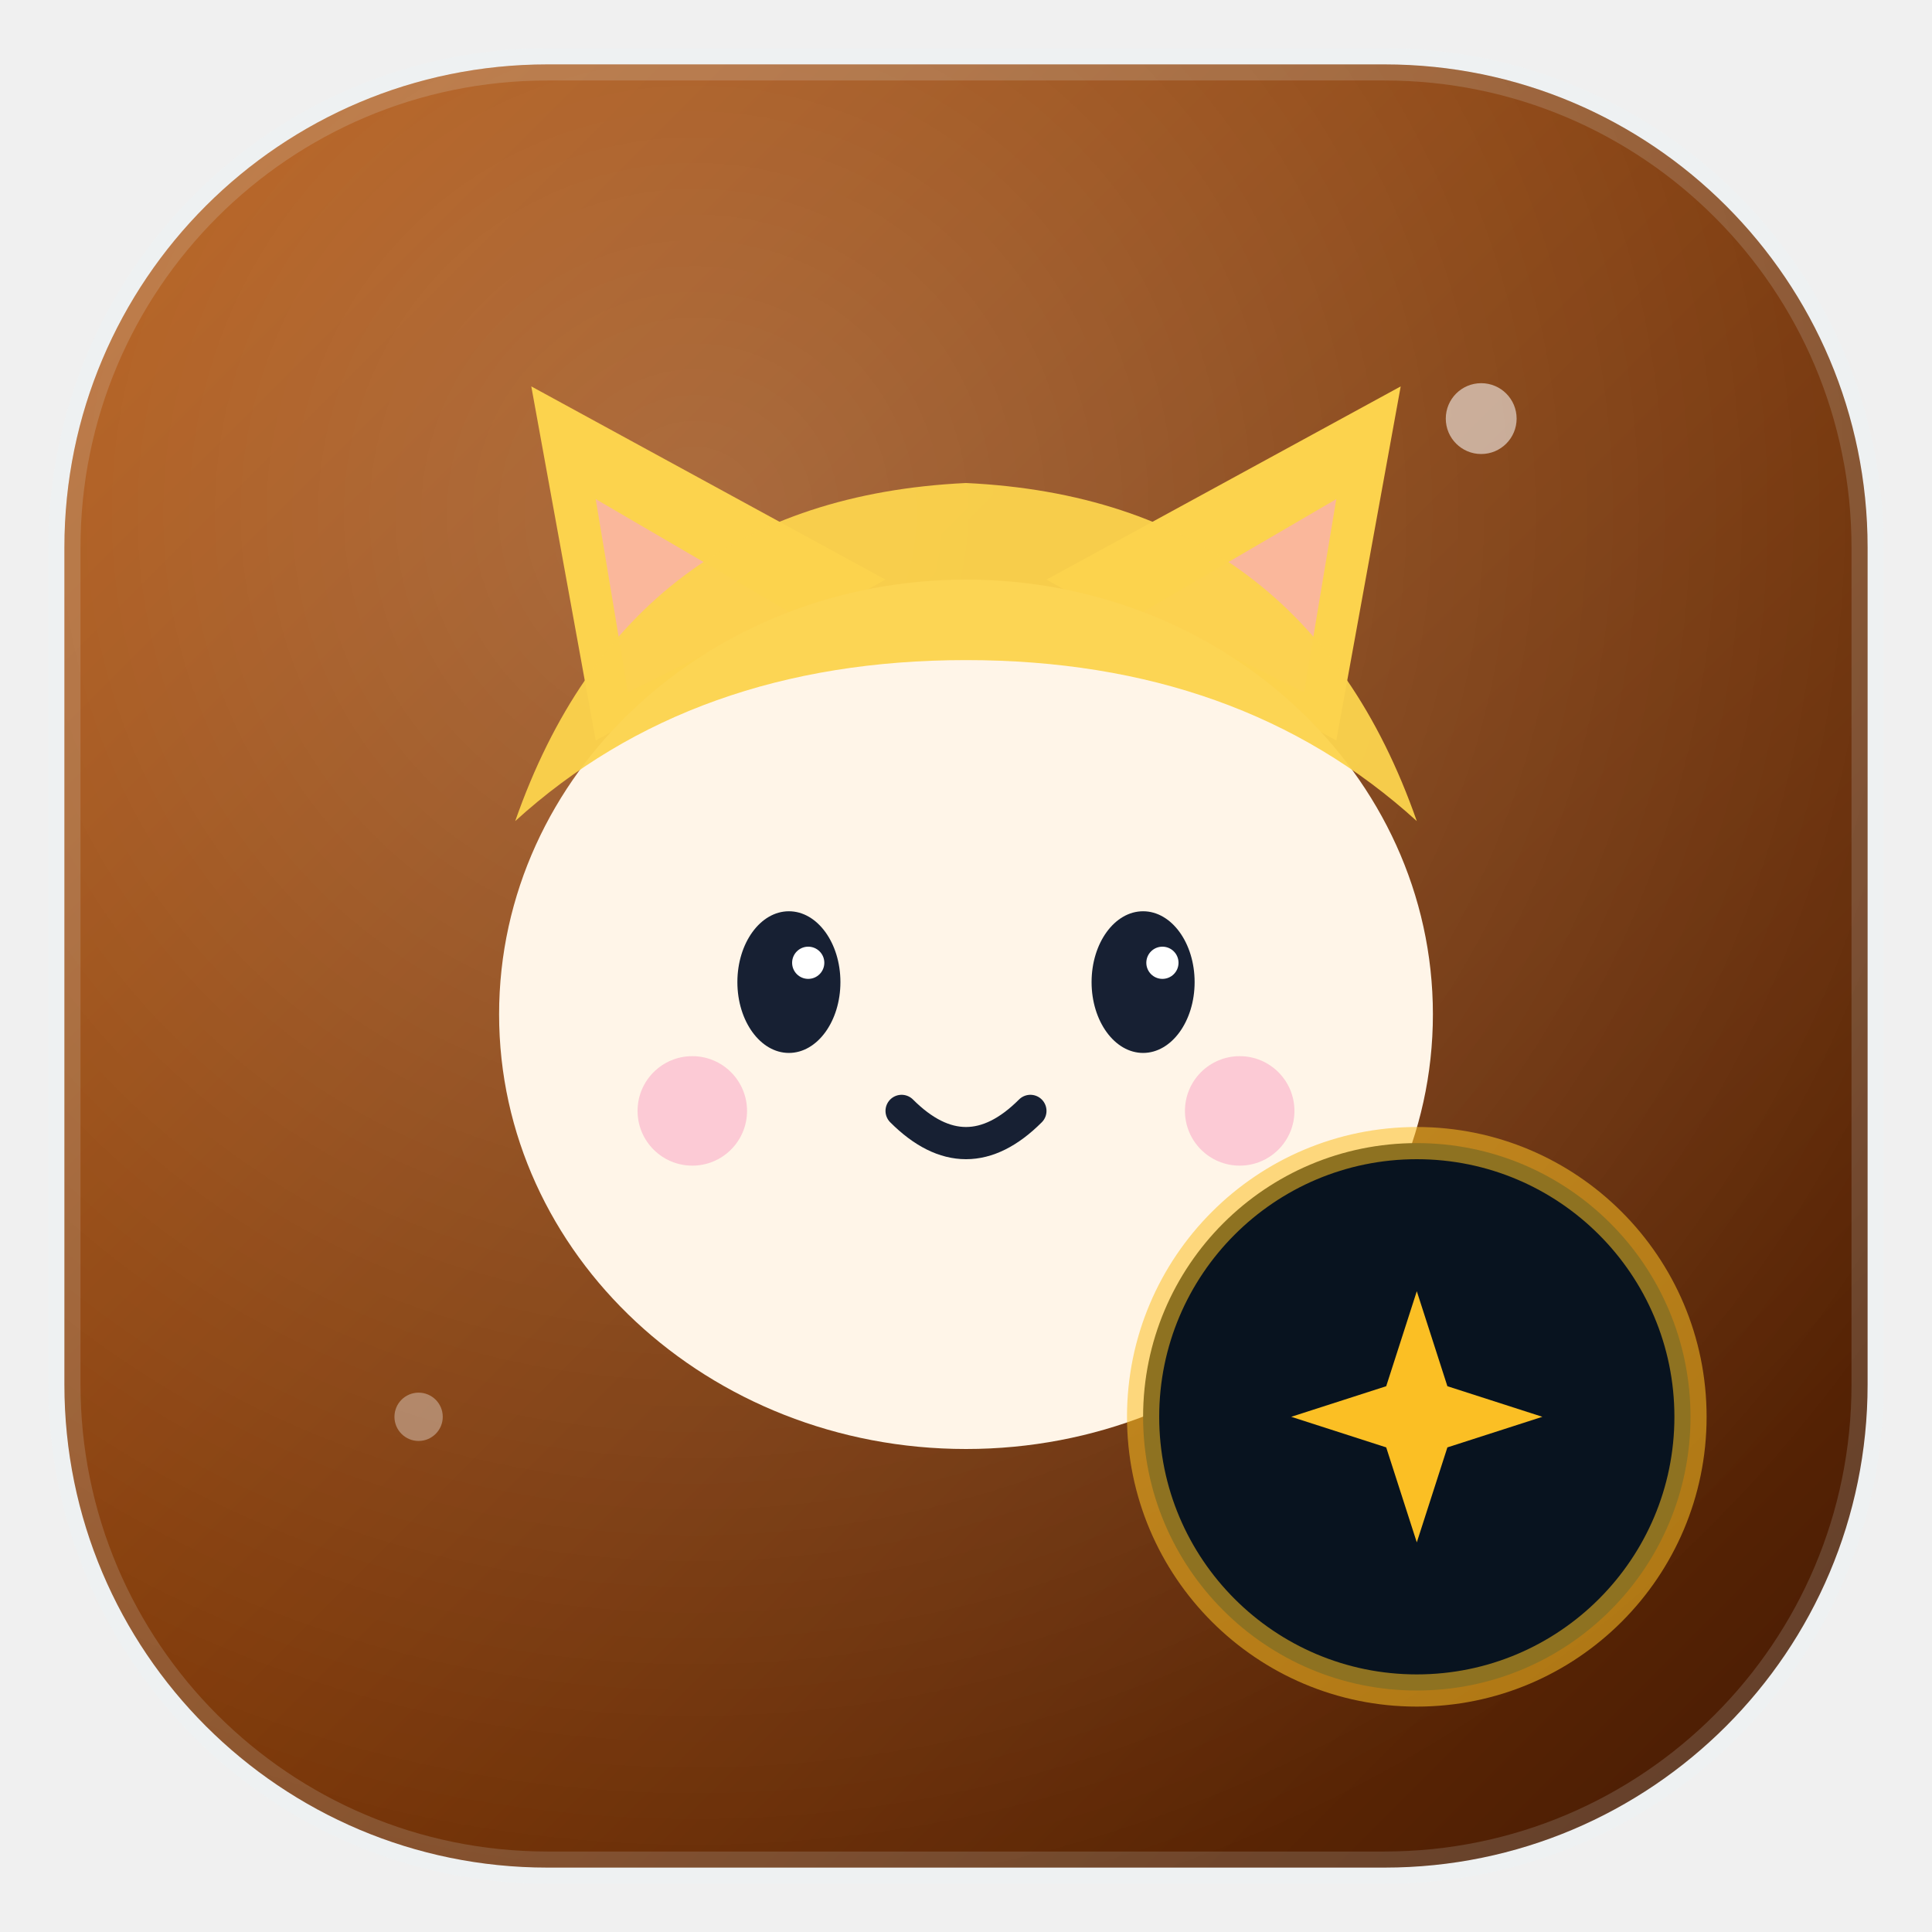
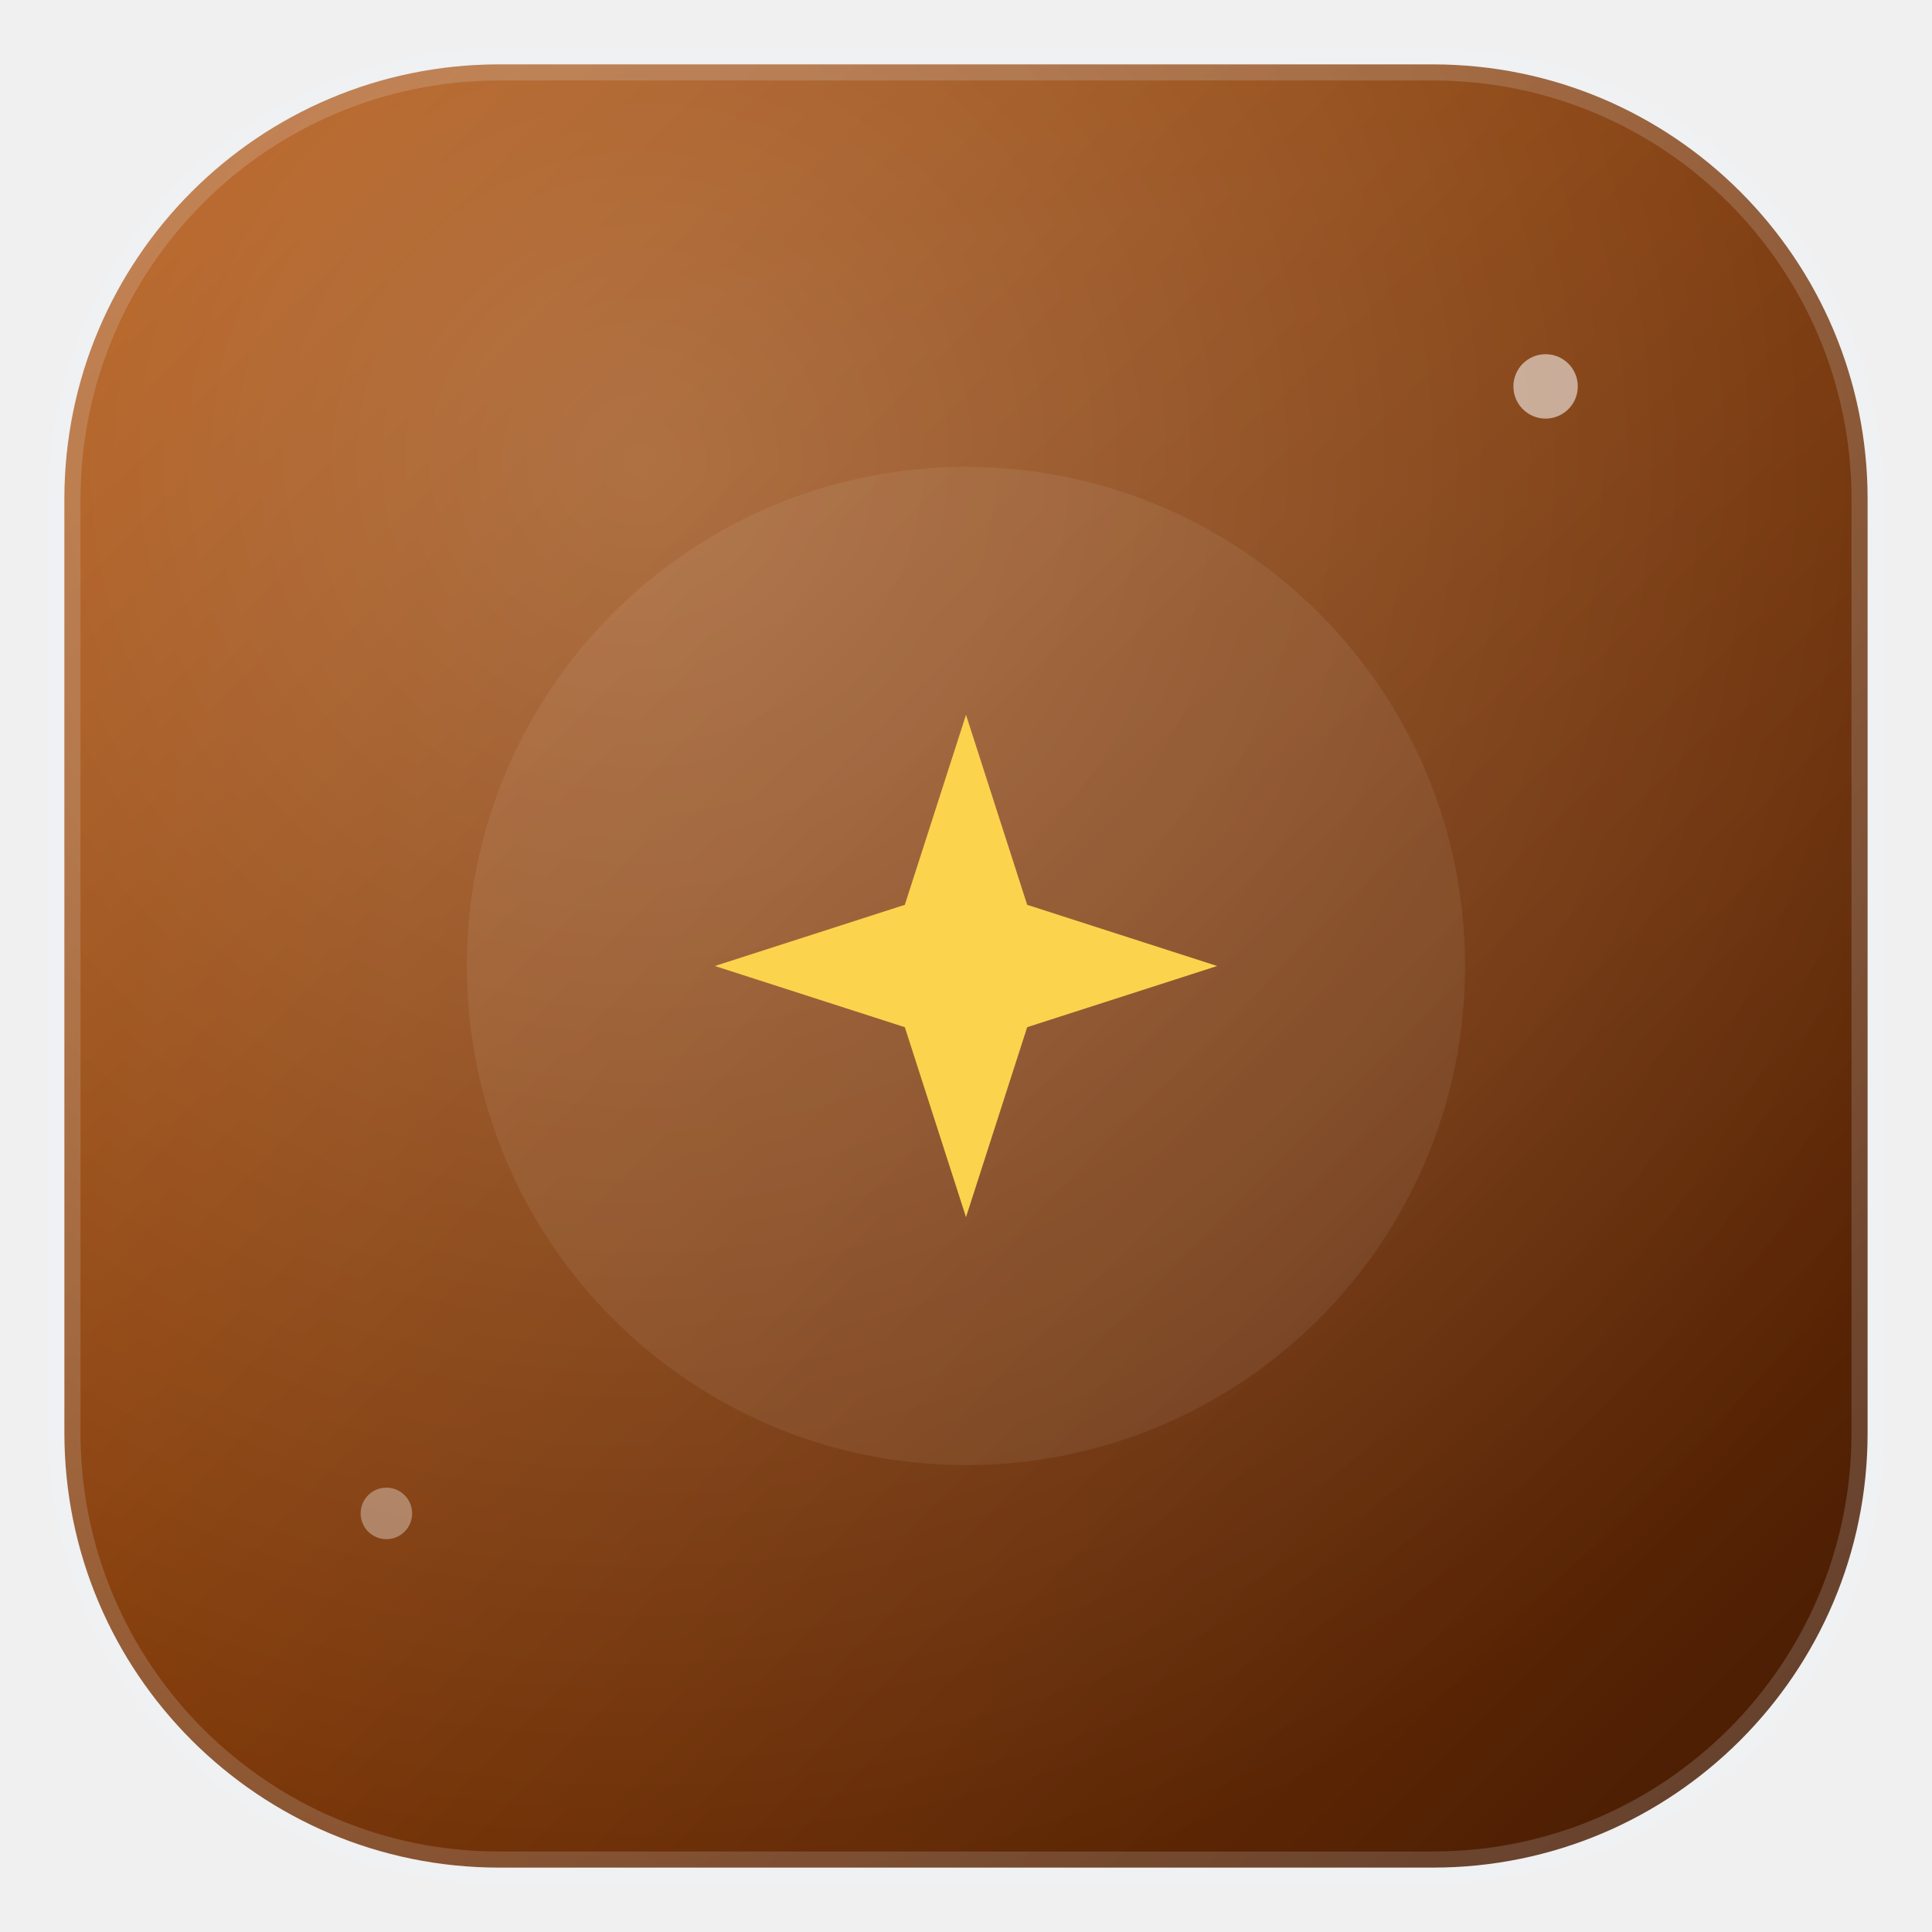
<svg xmlns="http://www.w3.org/2000/svg" viewBox="0 0 120 120" width="120" height="120" role="img">
  <defs>
    <linearGradient id="bg" x1="0" y1="0" x2="1" y2="1">
      <stop offset="0" stop-color="#b45309" />
      <stop offset="1" stop-color="#451a03" />
    </linearGradient>
-     <radialGradient id="glow" cx="0.35" cy="0.25" r="0.8">
-       <stop offset="0" stop-color="#ffffff" stop-opacity="0.22" />
+     <radialGradient id="glow" cx="0.32" cy="0.22" r="0.82">
+       <stop offset="0" stop-color="#ffffff" stop-opacity="0.24" />
      <stop offset="1" stop-color="#ffffff" stop-opacity="0" />
    </radialGradient>
  </defs>
-   <rect x="4" y="4" width="112" height="112" rx="30" fill="url(#bg)" />
-   <rect x="4" y="4" width="112" height="112" rx="30" fill="url(#glow)" />
-   <rect x="4" y="4" width="112" height="112" rx="30" fill="none" stroke="#e5f6ff" stroke-opacity="0.16" stroke-width="2" />
-   <circle cx="92" cy="26" r="2.2" fill="#ffffff" opacity="0.55" />
-   <circle cx="26" cy="88" r="1.5" fill="#ffffff" opacity="0.35" />
-   <path d="M37 46 L33 24 L55 36 Z" fill="#fcd34d" />
-   <path d="M83 46 L87 24 L65 36 Z" fill="#fcd34d" />
-   <path d="M39 43 L37 31 L49 38 Z" fill="#f9a8c4" opacity="0.65" />
-   <path d="M81 43 L83 31 L71 38 Z" fill="#f9a8c4" opacity="0.65" />
-   <ellipse cx="60" cy="63" rx="29" ry="27" fill="#fff5e8" />
-   <path d="M32 51 Q39 31 60 30 Q81 31 88 51 Q77 41 60 41 Q43 41 32 51 Z" fill="#fcd34d" opacity="0.95" />
-   <ellipse cx="49" cy="61" rx="3.2" ry="4.4" fill="#172033" />
-   <ellipse cx="71" cy="61" rx="3.2" ry="4.4" fill="#172033" />
-   <circle cx="50.2" cy="59.8" r="1" fill="#ffffff" />
-   <circle cx="72.2" cy="59.8" r="1" fill="#ffffff" />
-   <circle cx="43" cy="69" r="3.4" fill="#f9a8c4" opacity="0.55" />
-   <circle cx="77" cy="69" r="3.4" fill="#f9a8c4" opacity="0.55" />
-   <path d="M56 69 Q60 73 64 69" fill="none" stroke="#172033" stroke-width="2" stroke-linecap="round" />
-   <circle cx="88" cy="88" r="17" fill="#08131f" stroke="#fbbf24" stroke-opacity="0.55" stroke-width="2" />
-   <g transform="translate(76 76)" color="#fbbf24">
+   <rect x="4" y="4" width="112" height="112" rx="27" fill="url(#bg)" />
+   <rect x="4" y="4" width="112" height="112" rx="27" fill="url(#glow)" />
+   <rect x="4" y="4" width="112" height="112" rx="27" fill="none" stroke="#eaf6ff" stroke-opacity="0.17" stroke-width="2" />
+   <circle cx="60" cy="60" r="31" fill="#ffffff" fill-opacity="0.07" />
+   <g transform="translate(36 36) scale(2)" color="#fcd34d">
    <path d="M12 4.2l1.9 5.9 5.9 1.9-5.9 1.9L12 19.8l-1.9-5.9L4.2 12l5.9-1.9Z" fill="currentColor" stroke="none" />
  </g>
+   <circle cx="96" cy="24" r="2" fill="#ffffff" opacity="0.55" />
+   <circle cx="24" cy="94" r="1.6" fill="#ffffff" opacity="0.35" />
</svg>
